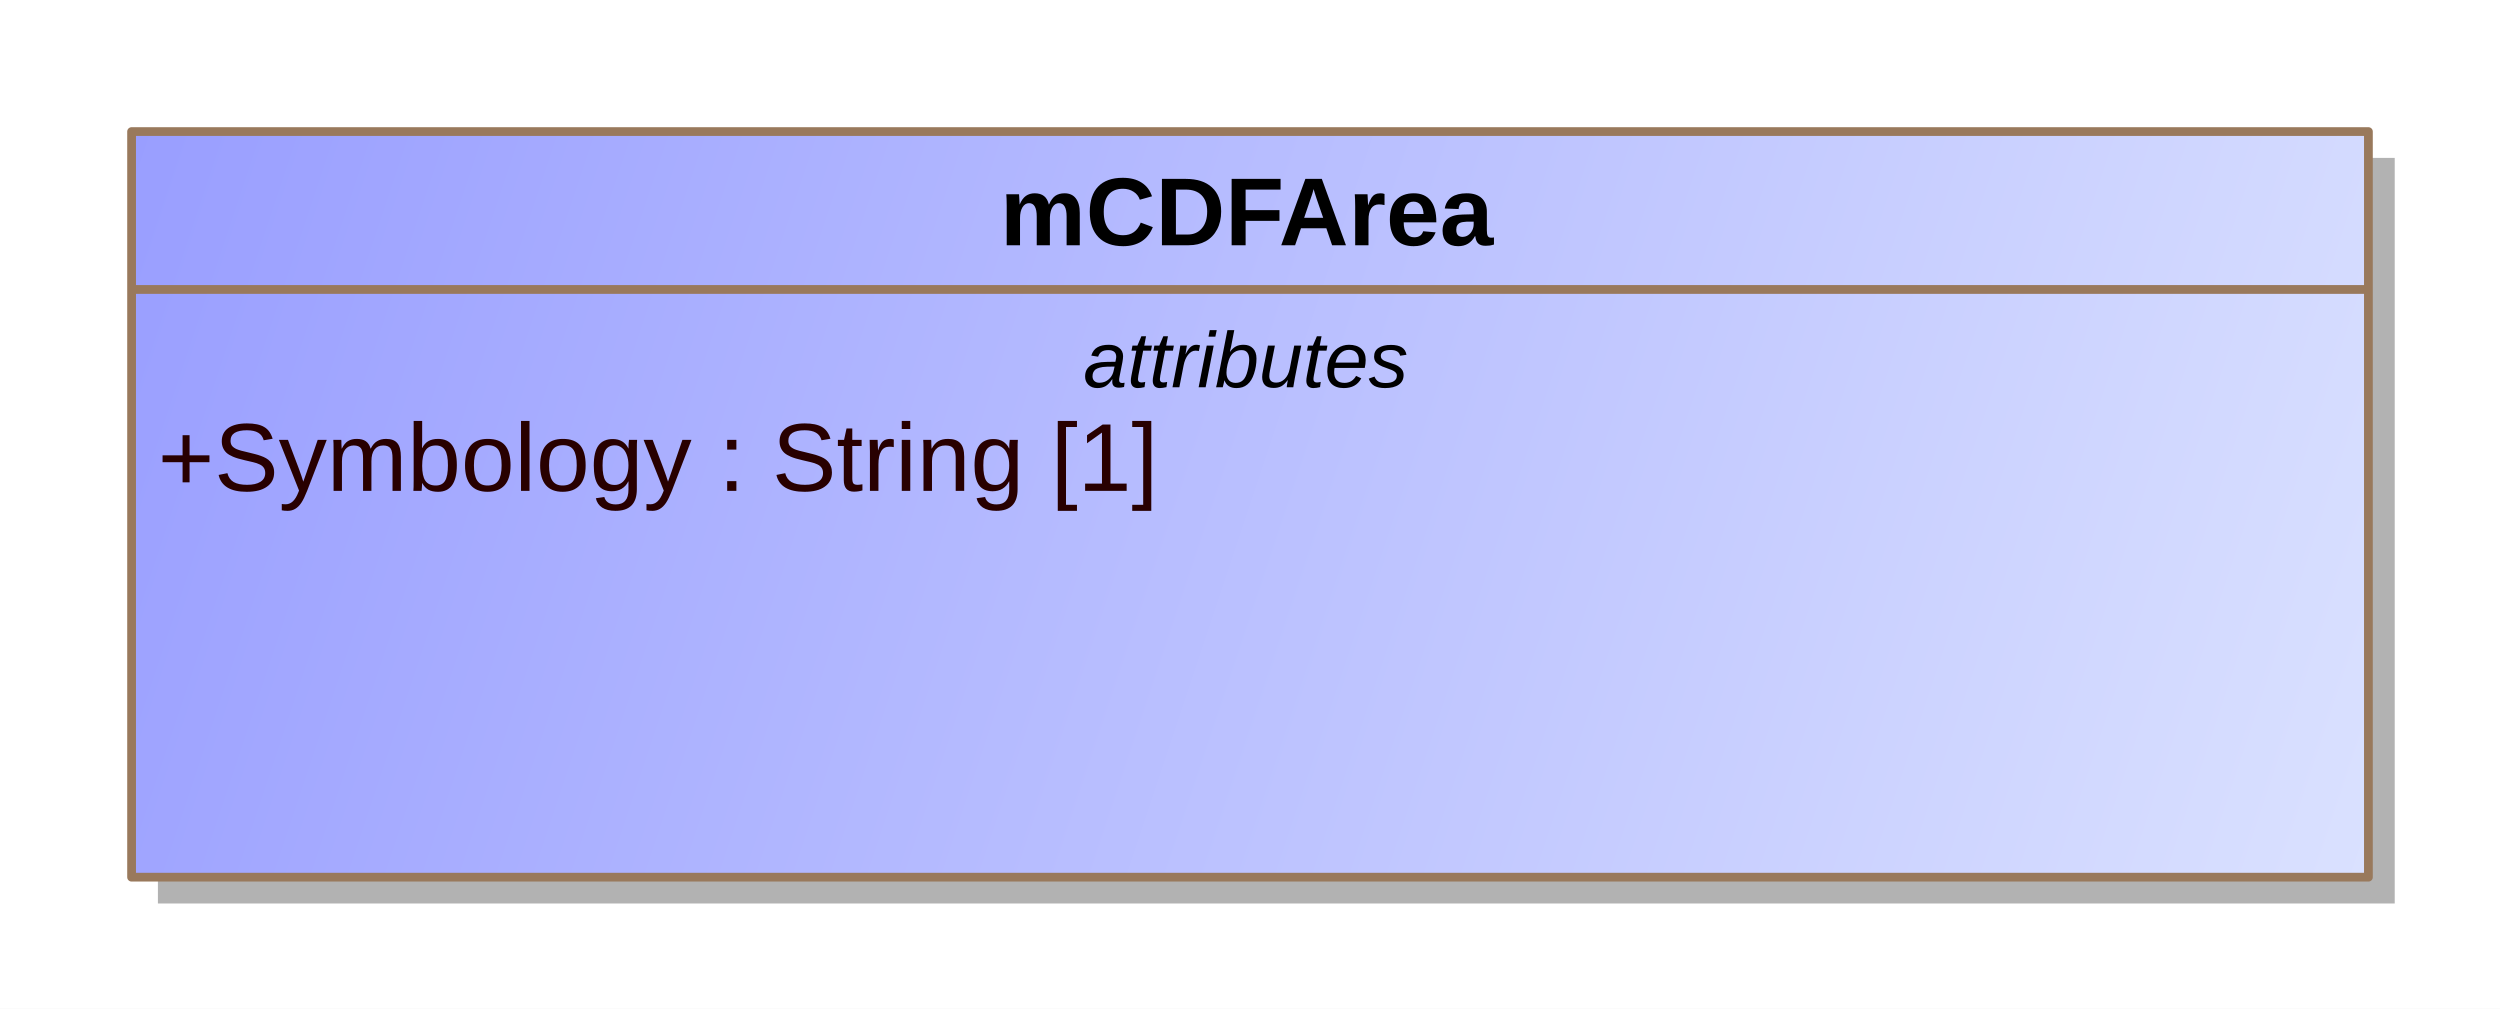
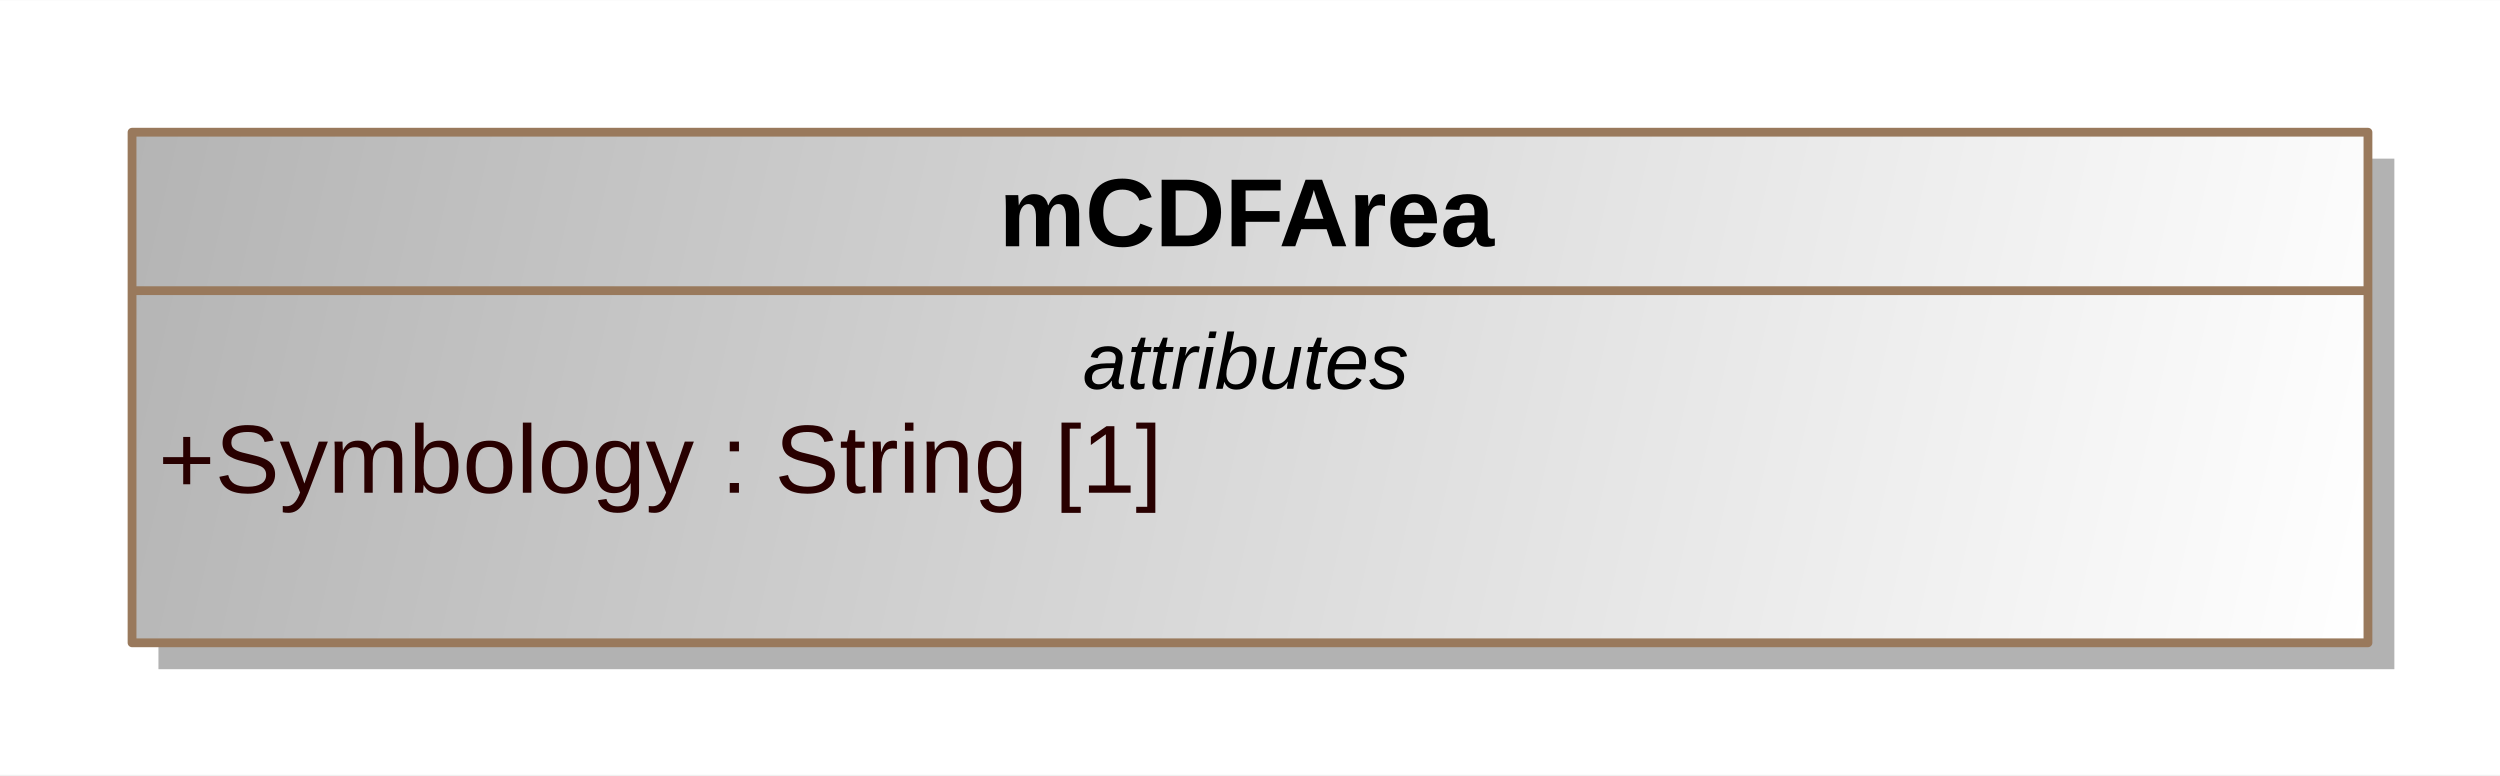
- <svg xmlns="http://www.w3.org/2000/svg" fill-opacity="1" color-rendering="auto" color-interpolation="auto" text-rendering="auto" stroke="black" stroke-linecap="square" width="2.969in" stroke-miterlimit="10" shape-rendering="auto" stroke-opacity="1" fill="black" stroke-dasharray="none" font-weight="normal" stroke-width="1" viewBox="0 0 285 115" height="1.198in" font-family="'Arial'" font-style="normal" stroke-linejoin="miter" font-size="12" stroke-dashoffset="0" image-rendering="auto">
+ <svg xmlns="http://www.w3.org/2000/svg" fill-opacity="1" color-rendering="auto" color-interpolation="auto" text-rendering="auto" stroke="black" stroke-linecap="square" width="2.958in" stroke-miterlimit="10" shape-rendering="auto" stroke-opacity="1" fill="black" stroke-dasharray="none" font-weight="normal" stroke-width="1" viewBox="0 0 284 88" height="0.917in" font-family="'Arial'" font-style="normal" stroke-linejoin="miter" font-size="12" stroke-dashoffset="0" image-rendering="auto">
  <defs id="genericDefs" />
  <g>
    <defs id="defs1">
-       <linearGradient x1="294" gradientUnits="userSpaceOnUse" x2="549" y1="777" y2="862" id="linearGradient1" spreadMethod="pad">
-         <stop stop-opacity="1" stop-color="rgb(153,158,255)" offset="0%" />
-         <stop stop-opacity="1" stop-color="rgb(218,225,255)" offset="100%" />
+       <linearGradient x1="159" gradientUnits="userSpaceOnUse" x2="413" y1="782" y2="840" id="linearGradient1" spreadMethod="pad">
+         <stop stop-opacity="1" stop-color="rgb(180,180,180)" offset="0%" />
+         <stop stop-opacity="1" stop-color="white" offset="100%" />
      </linearGradient>
      <clipPath clipPathUnits="userSpaceOnUse" id="clipPath1">
-         <path d="M0 0 L285 0 L285 115 L0 115 L0 0 Z" />
+         <path d="M0 0 L284 0 L284 88 L0 88 L0 0 Z" />
      </clipPath>
      <clipPath clipPathUnits="userSpaceOnUse" id="clipPath2">
-         <path d="M279 762 L564 762 L564 877 L279 877 L279 762 Z" />
+         <path d="M144 767 L428 767 L428 855 L144 855 L144 767 Z" />
      </clipPath>
    </defs>
    <g fill="white" stroke="white">
-       <rect x="0" width="285" height="115" y="0" clip-path="url(#clipPath1)" stroke="none" />
-       <rect x="297" y="780" transform="translate(-279,-762)" clip-path="url(#clipPath2)" fill="rgb(178,178,178)" width="255" text-rendering="geometricPrecision" height="85" stroke="none" />
-       <rect x="294" y="777" transform="translate(-279,-762)" clip-path="url(#clipPath2)" fill="url(#linearGradient1)" width="255" text-rendering="geometricPrecision" height="85" stroke="none" />
+       <rect x="0" width="284" height="88" y="0" clip-path="url(#clipPath1)" stroke="none" />
+       <rect x="162" y="785" transform="translate(-144,-767)" clip-path="url(#clipPath2)" fill="rgb(178,178,178)" width="254" text-rendering="geometricPrecision" height="58" stroke="none" />
+       <rect x="159" y="782" transform="translate(-144,-767)" clip-path="url(#clipPath2)" fill="url(#linearGradient1)" width="254" text-rendering="geometricPrecision" height="58" stroke="none" />
    </g>
-     <g fill="rgb(153,121,92)" text-rendering="geometricPrecision" transform="translate(-279,-762)" stroke-linecap="butt" stroke="rgb(153,121,92)" stroke-linejoin="round">
-       <rect fill="none" x="294" width="255" height="85" y="777" clip-path="url(#clipPath2)" />
-       <line y2="795" fill="none" x1="294" clip-path="url(#clipPath2)" x2="549" y1="795" />
-       <text x="297" font-size="11" y="817.958" clip-path="url(#clipPath2)" fill="rgb(40,0,0)" stroke="none" space="preserve">+Symbology : String [1]</text>
+     <g fill="rgb(153,121,92)" text-rendering="geometricPrecision" transform="translate(-144,-767)" stroke-linecap="butt" stroke="rgb(153,121,92)" stroke-linejoin="round">
+       <rect fill="none" x="159" width="254" height="58" y="782" clip-path="url(#clipPath2)" />
+       <line y2="800" fill="none" x1="159" clip-path="url(#clipPath2)" x2="413" y1="800" />
+       <text x="162" font-size="11" y="822.958" clip-path="url(#clipPath2)" fill="rgb(40,0,0)" stroke="none" space="preserve">+Symbology : String [1]</text>
    </g>
-     <g font-style="italic" text-rendering="geometricPrecision" font-size="9" transform="translate(-279,-762)" stroke-linecap="butt" stroke-linejoin="round">
-       <text x="402.5" space="preserve" y="806.148" clip-path="url(#clipPath2)" stroke="none">attributes</text>
-       <text x="393" font-size="11" y="789.958" clip-path="url(#clipPath2)" font-style="normal" stroke="none" font-weight="bold" space="preserve">mCDFArea</text>
+     <g font-style="italic" text-rendering="geometricPrecision" font-size="9" transform="translate(-144,-767)" stroke-linecap="butt" stroke-linejoin="round">
+       <text x="267" space="preserve" y="811.148" clip-path="url(#clipPath2)" stroke="none">attributes</text>
+       <text x="257.5" font-size="11" y="794.958" clip-path="url(#clipPath2)" font-style="normal" stroke="none" font-weight="bold" space="preserve">mCDFArea</text>
    </g>
  </g>
</svg>
